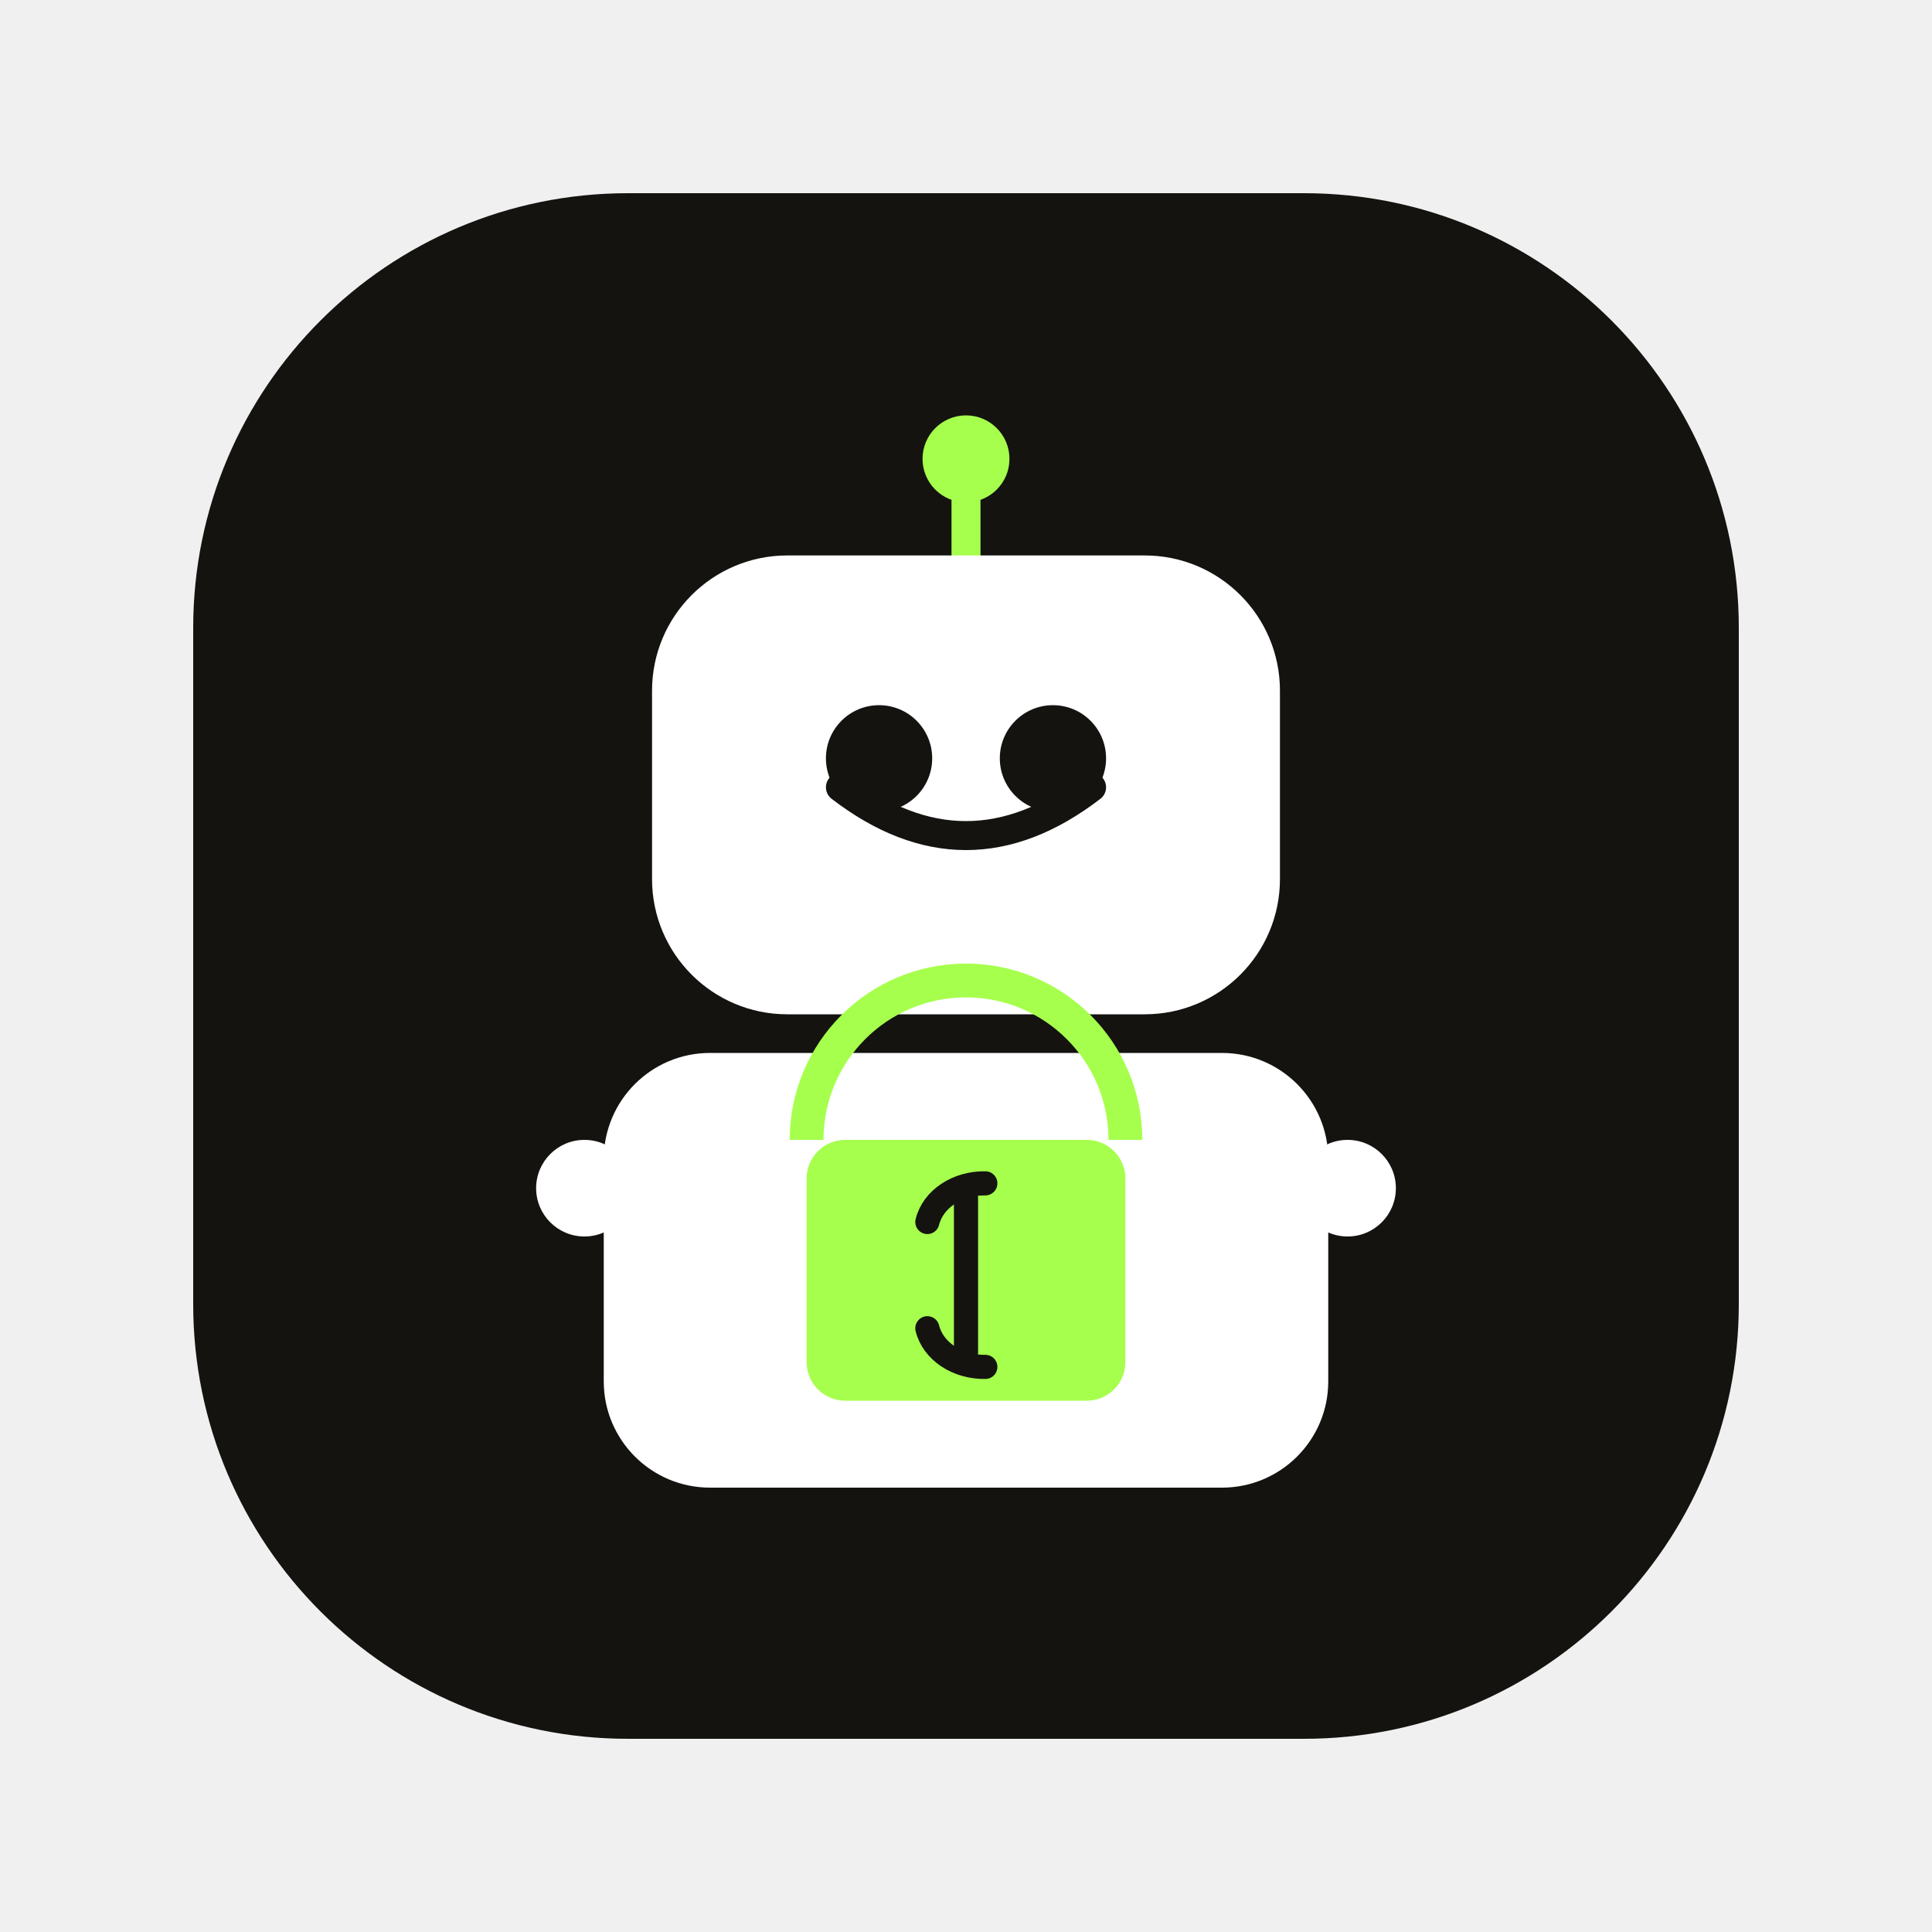
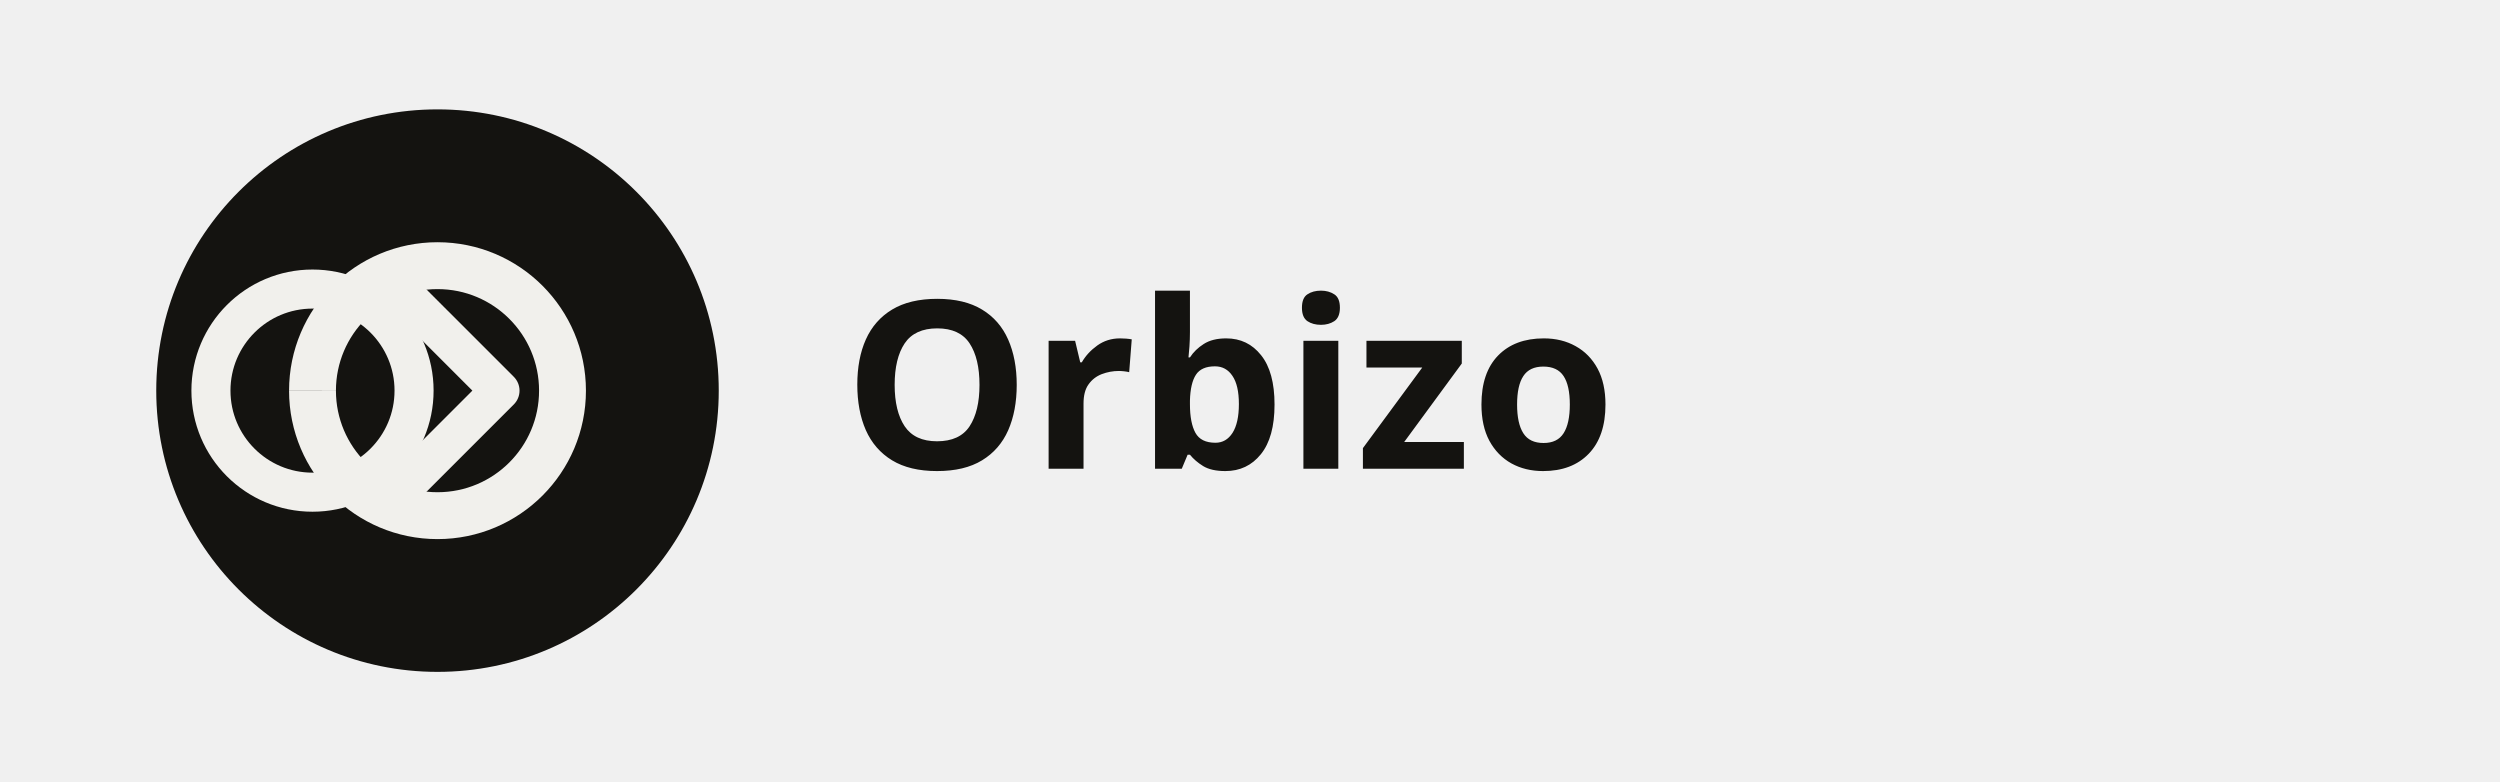
- <svg xmlns="http://www.w3.org/2000/svg" viewBox="0 0 400 400">
-   <rect x="40" y="40" width="320" height="320" rx="90" fill="#141310" />
-   <line x1="200" y1="95" x2="200" y2="115" stroke="#A6FF4D" stroke-width="6" stroke-linecap="round" />
-   <circle cx="200" cy="95" r="9" fill="#A6FF4D" />
-   <rect x="135" y="115" width="130" height="95" rx="28" fill="#ffffff" />
-   <circle cx="182" cy="157" r="11" fill="#141310" />
-   <circle cx="218" cy="157" r="11" fill="#141310" />
-   <path d="M174 163 Q200 183 226 163" fill="none" stroke="#141310" stroke-width="6" stroke-linecap="round" />
-   <rect x="125" y="218" width="150" height="90" rx="22" fill="#ffffff" />
-   <rect x="111" y="236" width="20" height="20" rx="10" fill="#ffffff" />
-   <rect x="269" y="236" width="20" height="20" rx="10" fill="#ffffff" />
-   <path d="M167 236 a33 33 0 0 1 66 0" fill="none" stroke="#A6FF4D" stroke-width="7" />
-   <rect x="167" y="236" width="66" height="54" rx="8" fill="#A6FF4D" />
-   <line x1="200" y1="248" x2="200" y2="280" stroke="#141310" stroke-width="5" stroke-linecap="round" />
-   <path d="M192 253 a12 10 0 0 1 12 -8" fill="none" stroke="#141310" stroke-width="5" stroke-linecap="round" />
-   <path d="M192 275 a12 10 0 0 0 12 8" fill="none" stroke="#141310" stroke-width="5" stroke-linecap="round" />
+ <svg xmlns="http://www.w3.org/2000/svg" viewBox="0 0 320 100" width="320" height="100">
+   <circle cx="56" cy="50" r="36" fill="#141310" />
+   <path d="M40 50 A16 16 0 1 1 40 50.01" fill="none" stroke="#F1F0EC" stroke-width="6" />
+   <circle cx="40" cy="50" r="13" fill="none" stroke="#F1F0EC" stroke-width="5" />
+   <path d="M52 38 L64 50 L52 62" fill="none" stroke="#F1F0EC" stroke-width="5" stroke-linecap="round" stroke-linejoin="round" />
+   <text x="108" y="60" font-family="Gabarito, sans-serif" font-weight="700" font-size="30" fill="#141310">Orbizo</text>
</svg>
